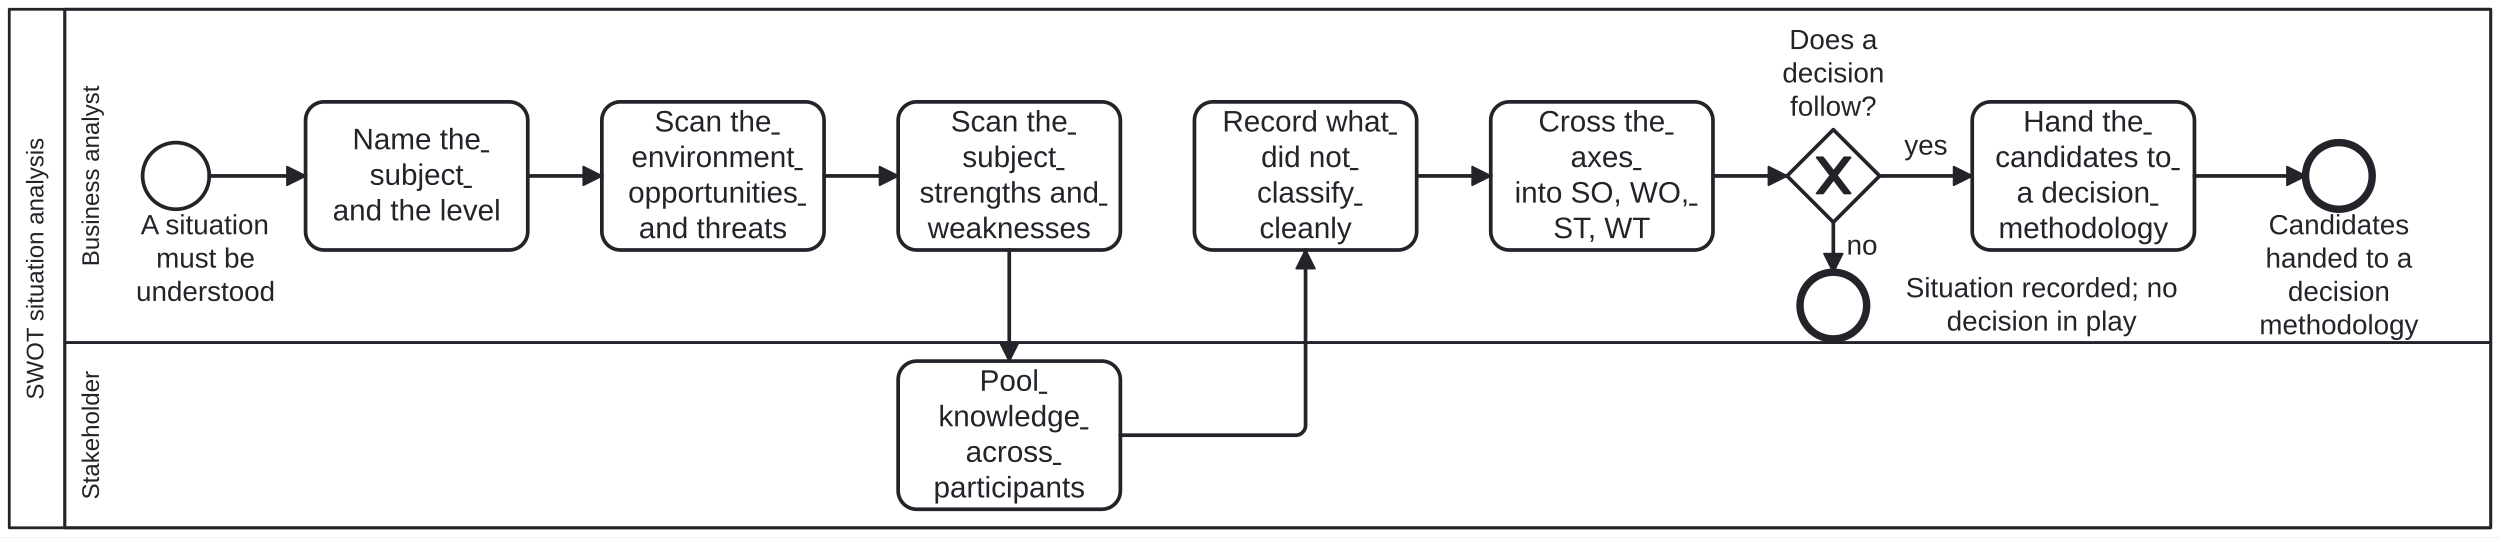
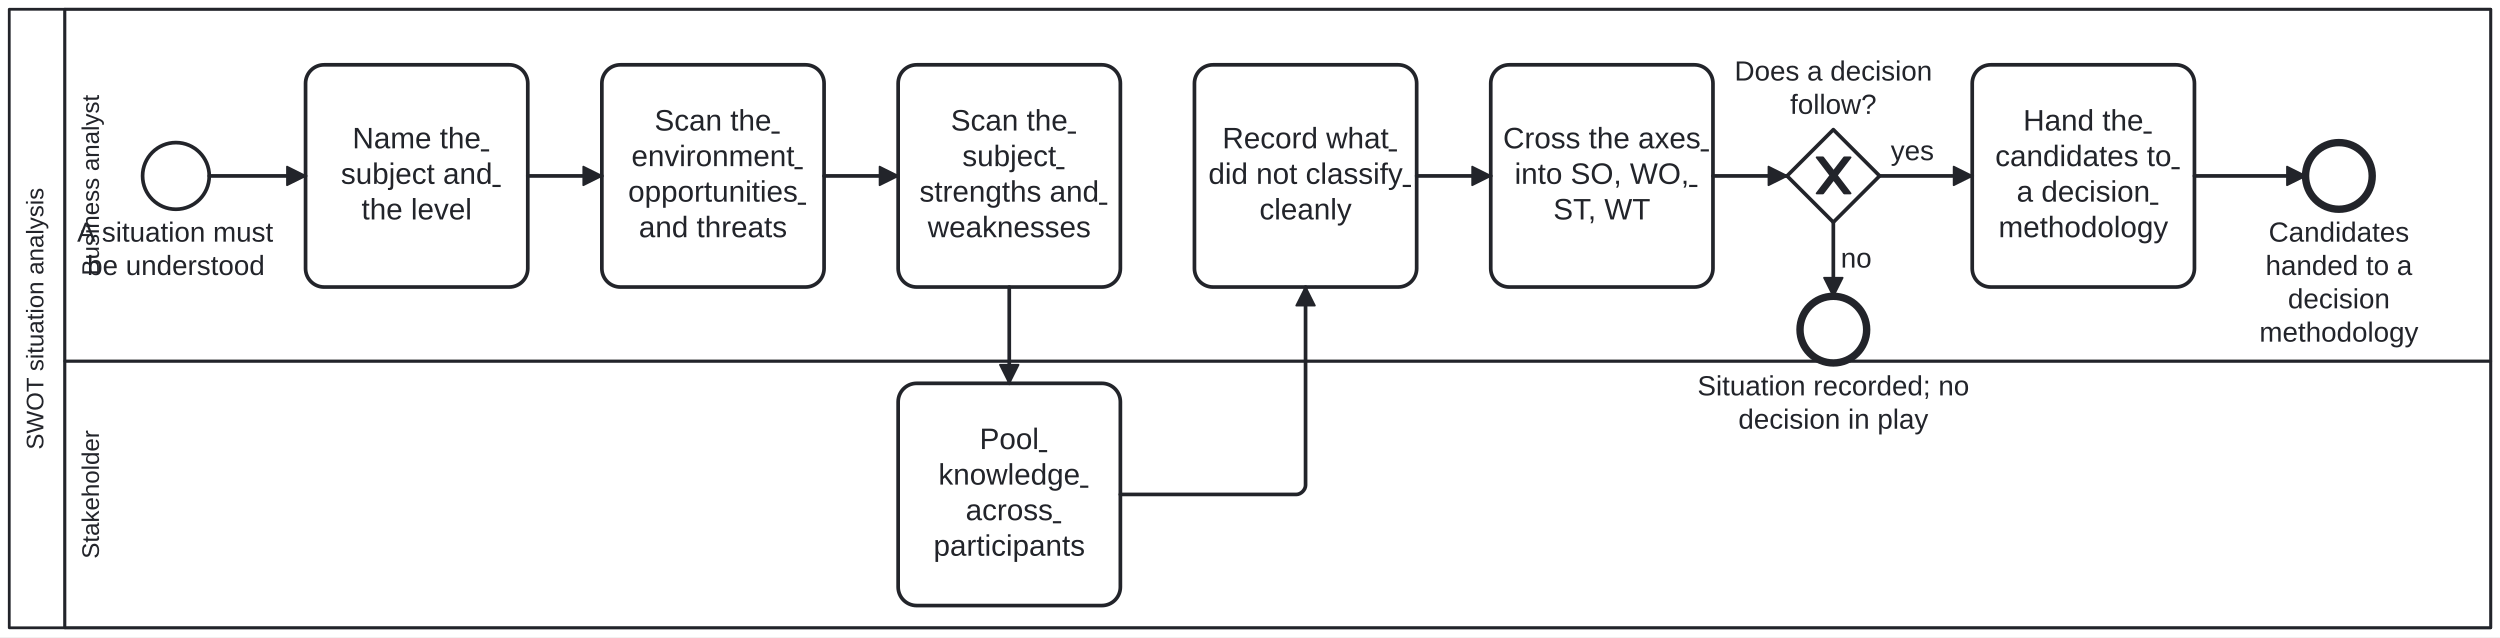
- <svg xmlns="http://www.w3.org/2000/svg" width="100%" style="max-width:100%;height:auto" viewBox="155 75 1350 290" version="1.1">
+ <svg xmlns="http://www.w3.org/2000/svg" width="100%" style="max-width:100%;height:auto" viewBox="155 75 1350 344" version="1.1">
  <style>.fa-task-link,.fa-subprocess-link{cursor:pointer}.fa-task-link text{text-decoration:underline}.fa-task-link:focus-visible,.fa-subprocess-link:focus-visible{outline:2px solid #2563eb;outline-offset:2px}.fa-subprocess-link:hover rect:not(.fa-link-hit),.fa-subprocess-link:focus-visible rect:not(.fa-link-hit){stroke-width:2.5px}</style>
-   <rect x="155" y="75" width="1350" height="290" fill="#ffffff" />
+   <rect x="155" y="75" width="1350" height="344" fill="#ffffff" />
  <g class="djs-group">
    <g class="djs-element djs-shape" data-element-id="Participant_Process_SwotAnalysis" style="display: block;" transform="matrix(1 0 0 1 160 80)">
      <g class="djs-visual">
-         <rect x="0" y="0" width="1340" height="280" rx="0" ry="0" style="stroke-linecap: round; stroke-linejoin: round; stroke: rgb(34, 36, 42); stroke-width: 1.5px; fill: white; fill-opacity: 0.95;" />
-         <path style="fill: none; stroke-linecap: round; stroke-linejoin: round; stroke: rgb(34, 36, 42); stroke-width: 1.5px;" d="M30,0L30,280" />
-         <text lineHeight="1.05" class="djs-label" transform="matrix(-1.83697e-16 -1 1 -1.83697e-16 0 280)" style="font-family: Arial, sans-serif; font-size: 13px; font-weight: normal; fill: rgb(34, 36, 42);">
-           <tspan x="69.198" y="18.413">SWOT situation analysis</tspan>
+         <rect x="0" y="0" width="1340" height="334" rx="0" ry="0" style="stroke-linecap: round; stroke-linejoin: round; stroke: rgb(34, 36, 42); stroke-width: 1.5px; fill: white; fill-opacity: 0.95;" />
+         <path style="fill: none; stroke-linecap: round; stroke-linejoin: round; stroke: rgb(34, 36, 42); stroke-width: 1.5px;" d="M30,0L30,334" />
+         <text lineHeight="1.05" class="djs-label" transform="matrix(-1.83697e-16 -1 1 -1.83697e-16 0 334)" style="font-family: Arial, sans-serif; font-size: 13px; font-weight: normal; fill: rgb(34, 36, 42);">
+           <tspan x="96.198" y="18.413">SWOT situation analysis</tspan>
        </text>
      </g>
-       <rect class="djs-hit djs-hit-all" x="0" y="0" width="1340" height="280" style="fill: none; stroke-opacity: 0; stroke: white; stroke-width: 15px;" />
+       <rect class="djs-hit djs-hit-all" x="0" y="0" width="1340" height="334" style="fill: none; stroke-opacity: 0; stroke: white; stroke-width: 15px;" />
    </g>
    <g class="djs-children">
      <g class="djs-group">
-         <g class="djs-element djs-shape" data-element-id="Lane_Stakeholder" style="display: block;" transform="matrix(1 0 0 1 190 260)">
-           <g class="djs-visual">
-             <rect x="0" y="0" width="1310" height="100" rx="0" ry="0" style="stroke-linecap: round; stroke-linejoin: round; stroke: rgb(34, 36, 42); stroke-width: 1.5px; fill: white; fill-opacity: 0.25;" />
-             <text lineHeight="1.05" class="djs-label" transform="matrix(-1.83697e-16 -1 1 -1.83697e-16 0 100)" style="font-family: Arial, sans-serif; font-size: 13px; font-weight: normal; fill: rgb(34, 36, 42);">
-               <tspan x="15.31" y="18.413">Stakeholder</tspan>
-             </text>
-           </g>
-           <rect class="djs-hit djs-hit-all" x="0" y="0" width="1310" height="100" style="fill: none; stroke-opacity: 0; stroke: white; stroke-width: 15px;" />
+         <g class="djs-element djs-shape" data-element-id="Lane_Stakeholder" style="display: block;" transform="matrix(1 0 0 1 190 270)">
+           <g class="djs-visual">
+             <rect x="0" y="0" width="1310" height="144" rx="0" ry="0" style="stroke-linecap: round; stroke-linejoin: round; stroke: rgb(34, 36, 42); stroke-width: 1.5px; fill: white; fill-opacity: 0.25;" />
+             <text lineHeight="1.05" class="djs-label" transform="matrix(-1.83697e-16 -1 1 -1.83697e-16 0 144)" style="font-family: Arial, sans-serif; font-size: 13px; font-weight: normal; fill: rgb(34, 36, 42);">
+               <tspan x="37.31" y="18.413">Stakeholder</tspan>
+             </text>
+           </g>
+           <rect class="djs-hit djs-hit-all" x="0" y="0" width="1310" height="144" style="fill: none; stroke-opacity: 0; stroke: white; stroke-width: 15px;" />
        </g>
      </g>
      <g class="djs-group">
        <g class="djs-element djs-shape" data-element-id="Lane_BusinessAnalyst" style="display: block;" transform="matrix(1 0 0 1 190 80)">
          <g class="djs-visual">
-             <rect x="0" y="0" width="1310" height="180" rx="0" ry="0" style="stroke-linecap: round; stroke-linejoin: round; stroke: rgb(34, 36, 42); stroke-width: 1.5px; fill: white; fill-opacity: 0.25;" />
-             <text lineHeight="1.05" class="djs-label" transform="matrix(-1.83697e-16 -1 1 -1.83697e-16 0 180)" style="font-family: Arial, sans-serif; font-size: 13px; font-weight: normal; fill: rgb(34, 36, 42);">
-               <tspan x="41.225" y="18.413">Business analyst</tspan>
-             </text>
-           </g>
-           <rect class="djs-hit djs-hit-all" x="0" y="0" width="1310" height="180" style="fill: none; stroke-opacity: 0; stroke: white; stroke-width: 15px;" />
+             <rect x="0" y="0" width="1310" height="190" rx="0" ry="0" style="stroke-linecap: round; stroke-linejoin: round; stroke: rgb(34, 36, 42); stroke-width: 1.5px; fill: white; fill-opacity: 0.25;" />
+             <text lineHeight="1.05" class="djs-label" transform="matrix(-1.83697e-16 -1 1 -1.83697e-16 0 190)" style="font-family: Arial, sans-serif; font-size: 13px; font-weight: normal; fill: rgb(34, 36, 42);">
+               <tspan x="46.225" y="18.413">Business analyst</tspan>
+             </text>
+           </g>
+           <rect class="djs-hit djs-hit-all" x="0" y="0" width="1310" height="190" style="fill: none; stroke-opacity: 0; stroke: white; stroke-width: 15px;" />
        </g>
      </g>
      <g class="djs-group">
        <g class="djs-element djs-shape" data-element-id="Start_Process_SwotAnalysis" style="display: block;" transform="matrix(1 0 0 1 232 152)">
          <g class="djs-visual">
            <circle cx="18" cy="18" r="18" style="stroke-linecap: round; stroke-linejoin: round; stroke: rgb(34, 36, 42); stroke-width: 2px; fill: white; fill-opacity: 0.95;" />
          </g>
          <rect class="djs-hit djs-hit-all" x="0" y="0" width="36" height="36" style="fill: none; stroke-opacity: 0; stroke: white; stroke-width: 15px;" />
        </g>
      </g>
      <g class="djs-group">
-         <g class="djs-element djs-shape" data-element-id="Start_Process_SwotAnalysis_label" style="display: block;" transform="matrix(1 0 0 1 228 188)">
-           <g class="djs-visual">
-             <text lineHeight="1.2" class="djs-label" style="font-family: Arial, sans-serif; font-size: 15px; font-weight: normal; fill: rgb(34, 36, 42);">
-               <tspan x="2.979" y="13.5">A situation</tspan>
-               <tspan x="11.322" y="31.5">must be </tspan>
-               <tspan x="0.471" y="49.5">understood</tspan>
-             </text>
-           </g>
-           <rect class="djs-hit djs-hit-all" x="0" y="0" width="76" height="54" style="fill: none; stroke-opacity: 0; stroke: white; stroke-width: 15px;" />
-         </g>
-       </g>
-       <g class="djs-group">
-         <g class="djs-element djs-shape" data-element-id="A_FrameSubject" style="display: block;" transform="matrix(1 0 0 1 320 130)">
-           <g class="djs-visual">
-             <rect x="0" y="0" width="120" height="80" rx="10" ry="10" style="stroke-linecap: round; stroke-linejoin: round; stroke: rgb(34, 36, 42); stroke-width: 2px; fill: white; fill-opacity: 0.95;" />
+         <g class="djs-element djs-shape" data-element-id="Start_Process_SwotAnalysis_label" style="display: block;" transform="matrix(1 0 0 1 177.0547 192)">
+           <g class="djs-visual">
+             <text lineHeight="1.2" class="djs-label" style="font-family: Arial, sans-serif; font-size: 15px; font-weight: normal; fill: rgb(34, 36, 42);">
+               <tspan x="19.588" y="13.5">A situation must</tspan>
+               <tspan x="24.99" y="31.5">be understood</tspan>
+             </text>
+           </g>
+           <rect class="djs-hit djs-hit-all" x="0" y="0" width="145.891" height="36" style="fill: none; stroke-opacity: 0; stroke: white; stroke-width: 15px;" />
+         </g>
+       </g>
+       <g class="djs-group">
+         <g class="djs-element djs-shape" data-element-id="A_FrameSubject" style="display: block;" transform="matrix(1 0 0 1 320 110)">
+           <g class="djs-visual">
+             <rect x="0" y="0" width="120" height="120" rx="10" ry="10" style="stroke-linecap: round; stroke-linejoin: round; stroke: rgb(34, 36, 42); stroke-width: 2px; fill: white; fill-opacity: 0.95;" />
            <a class="fa-task-link" href="https://litlfred.github.io/folio-assistant/cat-harness/process/Process_SwotAnalysis/node/A_FrameSubject" target="_top" aria-label="Open step: Name the subject and the level">
-               <text lineHeight="1.2" class="djs-label" style="font-family: Arial, sans-serif; font-size: 16px; font-weight: normal; fill: rgb(34, 36, 42);">
-                 <tspan x="25.316" y="25.6">Name the </tspan>
-                 <tspan x="34.652" y="44.8">subject</tspan>
-                 <tspan x="14.633" y="64">and the level</tspan>
-               </text>
-             </a>
-           </g>
-           <rect class="djs-hit djs-hit-all" x="0" y="0" width="120" height="80" style="fill: none; stroke-opacity: 0; stroke: white; stroke-width: 15px;" />
-         </g>
-       </g>
-       <g class="djs-group">
-         <g class="djs-element djs-shape" data-element-id="A_ScanExternal" style="display: block;" transform="matrix(1 0 0 1 480 130)">
-           <g class="djs-visual">
-             <rect x="0" y="0" width="120" height="80" rx="10" ry="10" style="stroke-linecap: round; stroke-linejoin: round; stroke: rgb(34, 36, 42); stroke-width: 2px; fill: white; fill-opacity: 0.95;" />
+               <text lineHeight="1.2" class="djs-label" transform="translate(0 30.7)" style="font-family: Arial, sans-serif; font-size: 16px; font-weight: normal; fill: rgb(34, 36, 42);">
+                 <tspan x="25.316" y="14.4">Name the</tspan>
+                 <tspan x="19.082" y="33.6">subject and</tspan>
+                 <tspan x="30.203" y="52.8">the level</tspan>
+               </text>
+             </a>
+           </g>
+           <rect class="djs-hit djs-hit-all" x="0" y="0" width="120" height="120" style="fill: none; stroke-opacity: 0; stroke: white; stroke-width: 15px;" />
+         </g>
+       </g>
+       <g class="djs-group">
+         <g class="djs-element djs-shape" data-element-id="A_ScanExternal" style="display: block;" transform="matrix(1 0 0 1 480 110)">
+           <g class="djs-visual">
+             <rect x="0" y="0" width="120" height="120" rx="10" ry="10" style="stroke-linecap: round; stroke-linejoin: round; stroke: rgb(34, 36, 42); stroke-width: 2px; fill: white; fill-opacity: 0.95;" />
            <a class="fa-task-link" href="https://litlfred.github.io/folio-assistant/cat-harness/process/Process_SwotAnalysis/node/A_ScanExternal" target="_top" aria-label="Open step: Scan the environment opportunities and threats">
-               <text lineHeight="1.2" class="djs-label" style="font-family: Arial, sans-serif; font-size: 16px; font-weight: normal; fill: rgb(34, 36, 42);">
-                 <tspan x="28.422" y="16">Scan the </tspan>
-                 <tspan x="15.977" y="35.2">environment</tspan>
-                 <tspan x="14.191" y="54.4">opportunities </tspan>
-                 <tspan x="19.973" y="73.6">and threats</tspan>
-               </text>
-             </a>
-           </g>
-           <rect class="djs-hit djs-hit-all" x="0" y="0" width="120" height="80" style="fill: none; stroke-opacity: 0; stroke: white; stroke-width: 15px;" />
-         </g>
-       </g>
-       <g class="djs-group">
-         <g class="djs-element djs-shape" data-element-id="A_ScanInternal" style="display: block;" transform="matrix(1 0 0 1 640 130)">
-           <g class="djs-visual">
-             <rect x="0" y="0" width="120" height="80" rx="10" ry="10" style="stroke-linecap: round; stroke-linejoin: round; stroke: rgb(34, 36, 42); stroke-width: 2px; fill: white; fill-opacity: 0.95;" />
+               <text lineHeight="1.2" class="djs-label" transform="translate(0 21.1)" style="font-family: Arial, sans-serif; font-size: 16px; font-weight: normal; fill: rgb(34, 36, 42);">
+                 <tspan x="28.422" y="14.4">Scan the</tspan>
+                 <tspan x="15.977" y="33.6">environment</tspan>
+                 <tspan x="14.191" y="52.8">opportunities</tspan>
+                 <tspan x="19.973" y="72">and threats</tspan>
+               </text>
+             </a>
+           </g>
+           <rect class="djs-hit djs-hit-all" x="0" y="0" width="120" height="120" style="fill: none; stroke-opacity: 0; stroke: white; stroke-width: 15px;" />
+         </g>
+       </g>
+       <g class="djs-group">
+         <g class="djs-element djs-shape" data-element-id="A_ScanInternal" style="display: block;" transform="matrix(1 0 0 1 640 110)">
+           <g class="djs-visual">
+             <rect x="0" y="0" width="120" height="120" rx="10" ry="10" style="stroke-linecap: round; stroke-linejoin: round; stroke: rgb(34, 36, 42); stroke-width: 2px; fill: white; fill-opacity: 0.95;" />
            <a class="fa-task-link" href="https://litlfred.github.io/folio-assistant/cat-harness/process/Process_SwotAnalysis/node/A_ScanInternal" target="_top" aria-label="Open step: Scan the subject strengths and weaknesses">
-               <text lineHeight="1.2" class="djs-label" style="font-family: Arial, sans-serif; font-size: 16px; font-weight: normal; fill: rgb(34, 36, 42);">
-                 <tspan x="28.422" y="16">Scan the </tspan>
-                 <tspan x="34.652" y="35.2">subject</tspan>
-                 <tspan x="11.523" y="54.4">strengths and</tspan>
-                 <tspan x="15.977" y="73.6">weaknesses</tspan>
-               </text>
-             </a>
-           </g>
-           <rect class="djs-hit djs-hit-all" x="0" y="0" width="120" height="80" style="fill: none; stroke-opacity: 0; stroke: white; stroke-width: 15px;" />
-         </g>
-       </g>
-       <g class="djs-group">
-         <g class="djs-element djs-shape" data-element-id="A_GroupReview" style="display: block;" transform="matrix(1 0 0 1 640 270)">
-           <g class="djs-visual">
-             <rect x="0" y="0" width="120" height="80" rx="10" ry="10" style="stroke-linecap: round; stroke-linejoin: round; stroke: rgb(34, 36, 42); stroke-width: 2px; fill: white; fill-opacity: 0.95;" />
+               <text lineHeight="1.2" class="djs-label" transform="translate(0 21.1)" style="font-family: Arial, sans-serif; font-size: 16px; font-weight: normal; fill: rgb(34, 36, 42);">
+                 <tspan x="28.422" y="14.4">Scan the</tspan>
+                 <tspan x="34.652" y="33.6">subject</tspan>
+                 <tspan x="11.523" y="52.8">strengths and</tspan>
+                 <tspan x="15.977" y="72">weaknesses</tspan>
+               </text>
+             </a>
+           </g>
+           <rect class="djs-hit djs-hit-all" x="0" y="0" width="120" height="120" style="fill: none; stroke-opacity: 0; stroke: white; stroke-width: 15px;" />
+         </g>
+       </g>
+       <g class="djs-group">
+         <g class="djs-element djs-shape" data-element-id="A_GroupReview" style="display: block;" transform="matrix(1 0 0 1 640 282)">
+           <g class="djs-visual">
+             <rect x="0" y="0" width="120" height="120" rx="10" ry="10" style="stroke-linecap: round; stroke-linejoin: round; stroke: rgb(34, 36, 42); stroke-width: 2px; fill: white; fill-opacity: 0.95;" />
            <a class="fa-task-link" href="https://litlfred.github.io/folio-assistant/cat-harness/process/Process_SwotAnalysis/node/A_GroupReview" target="_top" aria-label="Open step: Pool knowledge across participants">
-               <text lineHeight="1.2" class="djs-label" style="font-family: Arial, sans-serif; font-size: 16px; font-weight: normal; fill: rgb(34, 36, 42);">
-                 <tspan x="43.988" y="16">Pool </tspan>
-                 <tspan x="21.75" y="35.2">knowledge</tspan>
-                 <tspan x="36.438" y="54.4">across </tspan>
-                 <tspan x="19.09" y="73.6">participants</tspan>
-               </text>
-             </a>
-           </g>
-           <rect class="djs-hit djs-hit-all" x="0" y="0" width="120" height="80" style="fill: none; stroke-opacity: 0; stroke: white; stroke-width: 15px;" />
-         </g>
-       </g>
-       <g class="djs-group">
-         <g class="djs-element djs-shape" data-element-id="A_RecordAmbiguous" style="display: block;" transform="matrix(1 0 0 1 800 130)">
-           <g class="djs-visual">
-             <rect x="0" y="0" width="120" height="80" rx="10" ry="10" style="stroke-linecap: round; stroke-linejoin: round; stroke: rgb(34, 36, 42); stroke-width: 2px; fill: white; fill-opacity: 0.95;" />
+               <text lineHeight="1.2" class="djs-label" transform="translate(0 21.1)" style="font-family: Arial, sans-serif; font-size: 16px; font-weight: normal; fill: rgb(34, 36, 42);">
+                 <tspan x="43.988" y="14.4">Pool</tspan>
+                 <tspan x="21.75" y="33.6">knowledge</tspan>
+                 <tspan x="36.438" y="52.8">across</tspan>
+                 <tspan x="19.09" y="72">participants</tspan>
+               </text>
+             </a>
+           </g>
+           <rect class="djs-hit djs-hit-all" x="0" y="0" width="120" height="120" style="fill: none; stroke-opacity: 0; stroke: white; stroke-width: 15px;" />
+         </g>
+       </g>
+       <g class="djs-group">
+         <g class="djs-element djs-shape" data-element-id="A_RecordAmbiguous" style="display: block;" transform="matrix(1 0 0 1 800 110)">
+           <g class="djs-visual">
+             <rect x="0" y="0" width="120" height="120" rx="10" ry="10" style="stroke-linecap: round; stroke-linejoin: round; stroke: rgb(34, 36, 42); stroke-width: 2px; fill: white; fill-opacity: 0.95;" />
            <a class="fa-task-link" href="https://litlfred.github.io/folio-assistant/cat-harness/process/Process_SwotAnalysis/node/A_RecordAmbiguous" target="_top" aria-label="Open step: Record what did not classify cleanly">
-               <text lineHeight="1.2" class="djs-label" style="font-family: Arial, sans-serif; font-size: 16px; font-weight: normal; fill: rgb(34, 36, 42);">
-                 <tspan x="15.09" y="16">Record what </tspan>
-                 <tspan x="35.98" y="35.2">did not</tspan>
-                 <tspan x="33.773" y="54.4">classify </tspan>
-                 <tspan x="35.098" y="73.6">cleanly</tspan>
-               </text>
-             </a>
-           </g>
-           <rect class="djs-hit djs-hit-all" x="0" y="0" width="120" height="80" style="fill: none; stroke-opacity: 0; stroke: white; stroke-width: 15px;" />
-         </g>
-       </g>
-       <g class="djs-group">
-         <g class="djs-element djs-shape" data-element-id="A_Cross" style="display: block;" transform="matrix(1 0 0 1 960 130)">
-           <g class="djs-visual">
-             <rect x="0" y="0" width="120" height="80" rx="10" ry="10" style="stroke-linecap: round; stroke-linejoin: round; stroke: rgb(34, 36, 42); stroke-width: 2px; fill: white; fill-opacity: 0.95;" />
+               <text lineHeight="1.2" class="djs-label" transform="translate(0 30.7)" style="font-family: Arial, sans-serif; font-size: 16px; font-weight: normal; fill: rgb(34, 36, 42);">
+                 <tspan x="15.09" y="14.4">Record what</tspan>
+                 <tspan x="7.531" y="33.6">did not classify</tspan>
+                 <tspan x="35.098" y="52.8">cleanly</tspan>
+               </text>
+             </a>
+           </g>
+           <rect class="djs-hit djs-hit-all" x="0" y="0" width="120" height="120" style="fill: none; stroke-opacity: 0; stroke: white; stroke-width: 15px;" />
+         </g>
+       </g>
+       <g class="djs-group">
+         <g class="djs-element djs-shape" data-element-id="A_Cross" style="display: block;" transform="matrix(1 0 0 1 960 110)">
+           <g class="djs-visual">
+             <rect x="0" y="0" width="120" height="120" rx="10" ry="10" style="stroke-linecap: round; stroke-linejoin: round; stroke: rgb(34, 36, 42); stroke-width: 2px; fill: white; fill-opacity: 0.95;" />
            <a class="fa-task-link" href="https://litlfred.github.io/folio-assistant/cat-harness/process/Process_SwotAnalysis/node/A_Cross" target="_top" aria-label="Open step: Cross the axes into SO, WO, ST, WT">
-               <text lineHeight="1.2" class="djs-label" style="font-family: Arial, sans-serif; font-size: 16px; font-weight: normal; fill: rgb(34, 36, 42);">
-                 <tspan x="25.766" y="16">Cross the </tspan>
-                 <tspan x="43.102" y="35.2">axes</tspan>
-                 <tspan x="12.879" y="54.4">into SO, WO, </tspan>
-                 <tspan x="33.781" y="73.6">ST, WT</tspan>
-               </text>
-             </a>
-           </g>
-           <rect class="djs-hit djs-hit-all" x="0" y="0" width="120" height="80" style="fill: none; stroke-opacity: 0; stroke: white; stroke-width: 15px;" />
+               <text lineHeight="1.2" class="djs-label" transform="translate(0 30.7)" style="font-family: Arial, sans-serif; font-size: 16px; font-weight: normal; fill: rgb(34, 36, 42);">
+                 <tspan x="6.645" y="14.4">Cross the axes</tspan>
+                 <tspan x="12.879" y="33.6">into SO, WO,</tspan>
+                 <tspan x="33.781" y="52.8">ST, WT</tspan>
+               </text>
+             </a>
+           </g>
+           <rect class="djs-hit djs-hit-all" x="0" y="0" width="120" height="120" style="fill: none; stroke-opacity: 0; stroke: white; stroke-width: 15px;" />
        </g>
      </g>
      <g class="djs-group">
        <g class="djs-element djs-shape" data-element-id="GW_DecisionFollows" style="display: block;" transform="matrix(1 0 0 1 1120 145)">
          <g class="djs-visual">
            <polygon points="25,0 50,25 25,50 0,25" style="stroke-linecap: round; stroke-linejoin: round; stroke: rgb(34, 36, 42); stroke-width: 2px; fill: white; fill-opacity: 0.95;" />
            <path d="m 16,15 7.429,9.714 -7.429,9.714 3.429,0 5.714,-7.464 5.714,7.464 3.429,0 -7.429,-9.714 7.429,-9.714 -3.429,0 -5.714,7.464 -5.714,-7.464 -3.429,0 z" style="fill: rgb(34, 36, 42); stroke-linecap: round; stroke-linejoin: round; stroke: rgb(34, 36, 42); stroke-width: 1px;" />
          </g>
          <rect class="djs-hit djs-hit-all" x="0" y="0" width="50" height="50" style="fill: none; stroke-opacity: 0; stroke: white; stroke-width: 15px;" />
        </g>
      </g>
      <g class="djs-group">
-         <g class="djs-element djs-shape" data-element-id="GW_DecisionFollows_label" style="display: block;" transform="matrix(1 0 0 1 1117 88)">
-           <g class="djs-visual">
-             <text lineHeight="1.2" class="djs-label" style="font-family: Arial, sans-serif; font-size: 15px; font-weight: normal; fill: rgb(34, 36, 42);">
-               <tspan x="4.237" y="13.5">Does a </tspan>
-               <tspan x="0.483" y="31.5">decision</tspan>
-               <tspan x="4.654" y="49.5">follow?</tspan>
-             </text>
-           </g>
-           <rect class="djs-hit djs-hit-all" x="0" y="0" width="56" height="54" style="fill: none; stroke-opacity: 0; stroke: white; stroke-width: 15px;" />
-         </g>
-       </g>
-       <g class="djs-group">
-         <g class="djs-element djs-shape" data-element-id="A_HandOff" style="display: block;" transform="matrix(1 0 0 1 1220 130)">
-           <g class="djs-visual">
-             <rect x="0" y="0" width="120" height="80" rx="10" ry="10" style="stroke-linecap: round; stroke-linejoin: round; stroke: rgb(34, 36, 42); stroke-width: 2px; fill: white; fill-opacity: 0.95;" />
+         <g class="djs-element djs-shape" data-element-id="GW_DecisionFollows_label" style="display: block;" transform="matrix(1 0 0 1 1071.633 105)">
+           <g class="djs-visual">
+             <text lineHeight="1.2" class="djs-label" style="font-family: Arial, sans-serif; font-size: 15px; font-weight: normal; fill: rgb(34, 36, 42);">
+               <tspan x="20.003" y="13.5">Does a decision</tspan>
+               <tspan x="50.021" y="31.5">follow?</tspan>
+             </text>
+           </g>
+           <rect class="djs-hit djs-hit-all" x="0" y="0" width="146.734" height="36" style="fill: none; stroke-opacity: 0; stroke: white; stroke-width: 15px;" />
+         </g>
+       </g>
+       <g class="djs-group">
+         <g class="djs-element djs-shape" data-element-id="A_HandOff" style="display: block;" transform="matrix(1 0 0 1 1220 110)">
+           <g class="djs-visual">
+             <rect x="0" y="0" width="120" height="120" rx="10" ry="10" style="stroke-linecap: round; stroke-linejoin: round; stroke: rgb(34, 36, 42); stroke-width: 2px; fill: white; fill-opacity: 0.95;" />
            <a class="fa-task-link" href="https://litlfred.github.io/folio-assistant/cat-harness/process/Process_SwotAnalysis/node/A_HandOff" target="_top" aria-label="Open step: Hand the candidates to a decision methodology">
-               <text lineHeight="1.2" class="djs-label" style="font-family: Arial, sans-serif; font-size: 16px; font-weight: normal; fill: rgb(34, 36, 42);">
-                 <tspan x="27.531" y="16">Hand the </tspan>
-                 <tspan x="12.41" y="35.2">candidates to</tspan>
-                 <tspan x="23.977" y="54.4">a decision </tspan>
-                 <tspan x="14.191" y="73.6">methodology</tspan>
-               </text>
-             </a>
-           </g>
-           <rect class="djs-hit djs-hit-all" x="0" y="0" width="120" height="80" style="fill: none; stroke-opacity: 0; stroke: white; stroke-width: 15px;" />
+               <text lineHeight="1.2" class="djs-label" transform="translate(0 21.1)" style="font-family: Arial, sans-serif; font-size: 16px; font-weight: normal; fill: rgb(34, 36, 42);">
+                 <tspan x="27.531" y="14.4">Hand the</tspan>
+                 <tspan x="12.41" y="33.6">candidates to</tspan>
+                 <tspan x="23.977" y="52.8">a decision</tspan>
+                 <tspan x="14.191" y="72">methodology</tspan>
+               </text>
+             </a>
+           </g>
+           <rect class="djs-hit djs-hit-all" x="0" y="0" width="120" height="120" style="fill: none; stroke-opacity: 0; stroke: white; stroke-width: 15px;" />
        </g>
      </g>
      <g class="djs-group">
        <g class="djs-element djs-shape" data-element-id="End_HandedToDecision" style="display: block;" transform="matrix(1 0 0 1 1400 152)">
          <g class="djs-visual">
            <circle cx="18" cy="18" r="18" style="stroke-linecap: round; stroke-linejoin: round; stroke: rgb(34, 36, 42); stroke-width: 4px; fill: white; fill-opacity: 0.95;" />
          </g>
          <rect class="djs-hit djs-hit-all" x="0" y="0" width="36" height="36" style="fill: none; stroke-opacity: 0; stroke: white; stroke-width: 15px;" />
        </g>
      </g>
      <g class="djs-group">
-         <g class="djs-element djs-shape" data-element-id="End_HandedToDecision_label" style="display: block;" transform="matrix(1 0 0 1 1375 188)">
-           <g class="djs-visual">
-             <text lineHeight="1.2" class="djs-label" style="font-family: Arial, sans-serif; font-size: 15px; font-weight: normal; fill: rgb(34, 36, 42);">
-               <tspan x="5.057" y="13.5">Candidates </tspan>
-               <tspan x="3.38" y="31.5">handed to a </tspan>
-               <tspan x="15.483" y="49.5">decision </tspan>
-               <tspan x="0.054" y="67.5">methodology</tspan>
-             </text>
-           </g>
-           <rect class="djs-hit djs-hit-all" x="0" y="0" width="86" height="72" style="fill: none; stroke-opacity: 0; stroke: white; stroke-width: 15px;" />
-         </g>
-       </g>
-       <g class="djs-group">
-         <g class="djs-element djs-shape" data-element-id="End_SituationRecorded" style="display: block;" transform="matrix(1 0 0 1 1127 222)">
+         <g class="djs-element djs-shape" data-element-id="End_HandedToDecision_label" style="display: block;" transform="matrix(1 0 0 1 1355.047 192)">
+           <g class="djs-visual">
+             <text lineHeight="1.2" class="djs-label" style="font-family: Arial, sans-serif; font-size: 15px; font-weight: normal; fill: rgb(34, 36, 42);">
+               <tspan x="25.01" y="13.5">Candidates</tspan>
+               <tspan x="23.333" y="31.5">handed to a</tspan>
+               <tspan x="35.436" y="49.5">decision</tspan>
+               <tspan x="20.008" y="67.5">methodology</tspan>
+             </text>
+           </g>
+           <rect class="djs-hit djs-hit-all" x="0" y="0" width="125.906" height="72" style="fill: none; stroke-opacity: 0; stroke: white; stroke-width: 15px;" />
+         </g>
+       </g>
+       <g class="djs-group">
+         <g class="djs-element djs-shape" data-element-id="End_SituationRecorded" style="display: block;" transform="matrix(1 0 0 1 1127 235)">
          <g class="djs-visual">
            <circle cx="18" cy="18" r="18" style="stroke-linecap: round; stroke-linejoin: round; stroke: rgb(34, 36, 42); stroke-width: 4px; fill: white; fill-opacity: 0.95;" />
          </g>
          <rect class="djs-hit djs-hit-all" x="0" y="0" width="36" height="36" style="fill: none; stroke-opacity: 0; stroke: white; stroke-width: 15px;" />
        </g>
      </g>
      <g class="djs-group">
-         <g class="djs-element djs-shape" data-element-id="End_SituationRecorded_label" style="display: block;" transform="matrix(1 0 0 1 1184 222)">
-           <g class="djs-visual">
-             <text lineHeight="1.2" class="djs-label" style="font-family: Arial, sans-serif; font-size: 15px; font-weight: normal; fill: rgb(34, 36, 42);">
-               <tspan x="0.119" y="13.5">Situation recorded; no</tspan>
-               <tspan x="22.219" y="31.5">decision in play</tspan>
-             </text>
-           </g>
-           <rect class="djs-hit djs-hit-all" x="0" y="0" width="147" height="36" style="fill: none; stroke-opacity: 0; stroke: white; stroke-width: 15px;" />
+         <g class="djs-element djs-shape" data-element-id="End_SituationRecorded_label" style="display: block;" transform="matrix(1 0 0 1 1051.617 275)">
+           <g class="djs-visual">
+             <text lineHeight="1.2" class="djs-label" style="font-family: Arial, sans-serif; font-size: 15px; font-weight: normal; fill: rgb(34, 36, 42);">
+               <tspan x="20.001" y="13.5">Situation recorded; no</tspan>
+               <tspan x="42.102" y="31.5">decision in play</tspan>
+             </text>
+           </g>
+           <rect class="djs-hit djs-hit-all" x="0" y="0" width="186.766" height="36" style="fill: none; stroke-opacity: 0; stroke: white; stroke-width: 15px;" />
        </g>
      </g>
      <g class="djs-group">
        <g class="djs-element djs-connection" data-element-id="SF_Process_SwotAnalysis_1" style="display: block;">
          <g class="djs-visual">
            <defs>
              <marker id="folio-marker-1" viewBox="0 0 20 20" refX="11" refY="10" markerWidth="10" markerHeight="10" orient="auto">
                <path d="M 1 5 L 11 10 L 1 15 Z" style="stroke-linecap: round; stroke-linejoin: round; stroke: rgb(34, 36, 42); stroke-width: 1px; fill: rgb(34, 36, 42);" />
              </marker>
            </defs>
            <path data-corner-radius="5" style="fill: none; stroke-linecap: round; stroke-linejoin: round; stroke: rgb(34, 36, 42); stroke-width: 2px; marker-end: url('#folio-marker-1');" d="M268,170L320,170" />
          </g>
          <path d="M268,170L320,170" class="djs-hit djs-hit-stroke" style="fill: none; stroke-opacity: 0; stroke: white; stroke-width: 15px;" />
        </g>
      </g>
      <g class="djs-group">
        <g class="djs-element djs-connection" data-element-id="SF_Process_SwotAnalysis_2" style="display: block;">
          <g class="djs-visual">
            <defs>
              <marker id="folio-marker-2" viewBox="0 0 20 20" refX="11" refY="10" markerWidth="10" markerHeight="10" orient="auto">
                <path d="M 1 5 L 11 10 L 1 15 Z" style="stroke-linecap: round; stroke-linejoin: round; stroke: rgb(34, 36, 42); stroke-width: 1px; fill: rgb(34, 36, 42);" />
              </marker>
            </defs>
            <path data-corner-radius="5" style="fill: none; stroke-linecap: round; stroke-linejoin: round; stroke: rgb(34, 36, 42); stroke-width: 2px; marker-end: url('#folio-marker-2');" d="M440,170L480,170" />
          </g>
          <path d="M440,170L480,170" class="djs-hit djs-hit-stroke" style="fill: none; stroke-opacity: 0; stroke: white; stroke-width: 15px;" />
        </g>
      </g>
      <g class="djs-group">
        <g class="djs-element djs-connection" data-element-id="SF_Process_SwotAnalysis_3" style="display: block;">
          <g class="djs-visual">
            <defs>
              <marker id="folio-marker-3" viewBox="0 0 20 20" refX="11" refY="10" markerWidth="10" markerHeight="10" orient="auto">
                <path d="M 1 5 L 11 10 L 1 15 Z" style="stroke-linecap: round; stroke-linejoin: round; stroke: rgb(34, 36, 42); stroke-width: 1px; fill: rgb(34, 36, 42);" />
              </marker>
            </defs>
            <path data-corner-radius="5" style="fill: none; stroke-linecap: round; stroke-linejoin: round; stroke: rgb(34, 36, 42); stroke-width: 2px; marker-end: url('#folio-marker-3');" d="M600,170L640,170" />
          </g>
          <path d="M600,170L640,170" class="djs-hit djs-hit-stroke" style="fill: none; stroke-opacity: 0; stroke: white; stroke-width: 15px;" />
        </g>
      </g>
      <g class="djs-group">
        <g class="djs-element djs-connection" data-element-id="SF_Process_SwotAnalysis_4" style="display: block;">
          <g class="djs-visual">
            <defs>
              <marker id="folio-marker-4" viewBox="0 0 20 20" refX="11" refY="10" markerWidth="10" markerHeight="10" orient="auto">
                <path d="M 1 5 L 11 10 L 1 15 Z" style="stroke-linecap: round; stroke-linejoin: round; stroke: rgb(34, 36, 42); stroke-width: 1px; fill: rgb(34, 36, 42);" />
              </marker>
            </defs>
-             <path data-corner-radius="5" style="fill: none; stroke-linecap: round; stroke-linejoin: round; stroke: rgb(34, 36, 42); stroke-width: 2px; marker-end: url('#folio-marker-4');" d="M700,210L700,270" />
-           </g>
-           <path d="M700,210L700,270" class="djs-hit djs-hit-stroke" style="fill: none; stroke-opacity: 0; stroke: white; stroke-width: 15px;" />
+             <path data-corner-radius="5" style="fill: none; stroke-linecap: round; stroke-linejoin: round; stroke: rgb(34, 36, 42); stroke-width: 2px; marker-end: url('#folio-marker-4');" d="M700,230L700,282" />
+           </g>
+           <path d="M700,230L700,282" class="djs-hit djs-hit-stroke" style="fill: none; stroke-opacity: 0; stroke: white; stroke-width: 15px;" />
        </g>
      </g>
      <g class="djs-group">
        <g class="djs-element djs-connection" data-element-id="SF_Process_SwotAnalysis_5" style="display: block;">
          <g class="djs-visual">
            <defs>
              <marker id="folio-marker-5" viewBox="0 0 20 20" refX="11" refY="10" markerWidth="10" markerHeight="10" orient="auto">
                <path d="M 1 5 L 11 10 L 1 15 Z" style="stroke-linecap: round; stroke-linejoin: round; stroke: rgb(34, 36, 42); stroke-width: 1px; fill: rgb(34, 36, 42);" />
              </marker>
            </defs>
-             <path data-corner-radius="5" style="fill: none; stroke-linecap: round; stroke-linejoin: round; stroke: rgb(34, 36, 42); stroke-width: 2px; marker-end: url('#folio-marker-5');" d="M760,310L855,310C857.5,310,860,307.5,860,305L860,210" />
-           </g>
-           <path d="M760,310L860,310L860,210" class="djs-hit djs-hit-stroke" style="fill: none; stroke-opacity: 0; stroke: white; stroke-width: 15px;" />
+             <path data-corner-radius="5" style="fill: none; stroke-linecap: round; stroke-linejoin: round; stroke: rgb(34, 36, 42); stroke-width: 2px; marker-end: url('#folio-marker-5');" d="M760,342L855,342C857.5,342,860,339.5,860,337L860,230" />
+           </g>
+           <path d="M760,342L860,342L860,230" class="djs-hit djs-hit-stroke" style="fill: none; stroke-opacity: 0; stroke: white; stroke-width: 15px;" />
        </g>
      </g>
      <g class="djs-group">
        <g class="djs-element djs-connection" data-element-id="SF_Process_SwotAnalysis_6" style="display: block;">
          <g class="djs-visual">
            <defs>
              <marker id="folio-marker-6" viewBox="0 0 20 20" refX="11" refY="10" markerWidth="10" markerHeight="10" orient="auto">
                <path d="M 1 5 L 11 10 L 1 15 Z" style="stroke-linecap: round; stroke-linejoin: round; stroke: rgb(34, 36, 42); stroke-width: 1px; fill: rgb(34, 36, 42);" />
              </marker>
            </defs>
            <path data-corner-radius="5" style="fill: none; stroke-linecap: round; stroke-linejoin: round; stroke: rgb(34, 36, 42); stroke-width: 2px; marker-end: url('#folio-marker-6');" d="M920,170L960,170" />
          </g>
          <path d="M920,170L960,170" class="djs-hit djs-hit-stroke" style="fill: none; stroke-opacity: 0; stroke: white; stroke-width: 15px;" />
        </g>
      </g>
      <g class="djs-group">
        <g class="djs-element djs-connection" data-element-id="SF_Process_SwotAnalysis_7" style="display: block;">
          <g class="djs-visual">
            <defs>
              <marker id="folio-marker-7" viewBox="0 0 20 20" refX="11" refY="10" markerWidth="10" markerHeight="10" orient="auto">
                <path d="M 1 5 L 11 10 L 1 15 Z" style="stroke-linecap: round; stroke-linejoin: round; stroke: rgb(34, 36, 42); stroke-width: 1px; fill: rgb(34, 36, 42);" />
              </marker>
            </defs>
            <path data-corner-radius="5" style="fill: none; stroke-linecap: round; stroke-linejoin: round; stroke: rgb(34, 36, 42); stroke-width: 2px; marker-end: url('#folio-marker-7');" d="M1080,170L1120,170" />
          </g>
          <path d="M1080,170L1120,170" class="djs-hit djs-hit-stroke" style="fill: none; stroke-opacity: 0; stroke: white; stroke-width: 15px;" />
        </g>
      </g>
      <g class="djs-group">
        <g class="djs-element djs-connection" data-element-id="SF_Process_SwotAnalysis_8" style="display: block;">
          <g class="djs-visual">
            <defs>
              <marker id="folio-marker-8" viewBox="0 0 20 20" refX="11" refY="10" markerWidth="10" markerHeight="10" orient="auto">
                <path d="M 1 5 L 11 10 L 1 15 Z" style="stroke-linecap: round; stroke-linejoin: round; stroke: rgb(34, 36, 42); stroke-width: 1px; fill: rgb(34, 36, 42);" />
              </marker>
            </defs>
            <path data-corner-radius="5" style="fill: none; stroke-linecap: round; stroke-linejoin: round; stroke: rgb(34, 36, 42); stroke-width: 2px; marker-end: url('#folio-marker-8');" d="M1170,170L1220,170" />
          </g>
          <path d="M1170,170L1220,170" class="djs-hit djs-hit-stroke" style="fill: none; stroke-opacity: 0; stroke: white; stroke-width: 15px;" />
        </g>
      </g>
      <g class="djs-group">
-         <g class="djs-element djs-shape" data-element-id="SF_Process_SwotAnalysis_8_label" style="display: block;" transform="matrix(1 0 0 1 1183 145)">
-           <g class="djs-visual">
-             <text lineHeight="1.2" class="djs-label" style="font-family: Arial, sans-serif; font-size: 15px; font-weight: normal; fill: rgb(34, 36, 42);">
-               <tspan x="0.329" y="13.5">yes</tspan>
-             </text>
-           </g>
-           <rect class="djs-hit djs-hit-all" x="0" y="0" width="24" height="18" style="fill: none; stroke-opacity: 0; stroke: white; stroke-width: 15px;" />
+         <g class="djs-element djs-shape" data-element-id="SF_Process_SwotAnalysis_8_label" style="display: block;" transform="matrix(1 0 0 1 1156 148)">
+           <g class="djs-visual">
+             <text lineHeight="1.2" class="djs-label" style="font-family: Arial, sans-serif; font-size: 15px; font-weight: normal; fill: rgb(34, 36, 42);">
+               <tspan x="20.001" y="13.5">yes</tspan>
+             </text>
+           </g>
+           <rect class="djs-hit djs-hit-all" x="0" y="0" width="63.344" height="18" style="fill: none; stroke-opacity: 0; stroke: white; stroke-width: 15px;" />
        </g>
      </g>
      <g class="djs-group">
        <g class="djs-element djs-connection" data-element-id="SF_Process_SwotAnalysis_9" style="display: block;">
          <g class="djs-visual">
            <defs>
              <marker id="folio-marker-9" viewBox="0 0 20 20" refX="11" refY="10" markerWidth="10" markerHeight="10" orient="auto">
                <path d="M 1 5 L 11 10 L 1 15 Z" style="stroke-linecap: round; stroke-linejoin: round; stroke: rgb(34, 36, 42); stroke-width: 1px; fill: rgb(34, 36, 42);" />
              </marker>
            </defs>
-             <path data-corner-radius="5" style="fill: none; stroke-linecap: round; stroke-linejoin: round; stroke: rgb(34, 36, 42); stroke-width: 2px; marker-end: url('#folio-marker-9');" d="M1145,195L1145,222" />
-           </g>
-           <path d="M1145,195L1145,222" class="djs-hit djs-hit-stroke" style="fill: none; stroke-opacity: 0; stroke: white; stroke-width: 15px;" />
-         </g>
-       </g>
-       <g class="djs-group">
-         <g class="djs-element djs-shape" data-element-id="SF_Process_SwotAnalysis_9_label" style="display: block;" transform="matrix(1 0 0 1 1152 199)">
-           <g class="djs-visual">
-             <text lineHeight="1.2" class="djs-label" style="font-family: Arial, sans-serif; font-size: 15px; font-weight: normal; fill: rgb(34, 36, 42);">
-               <tspan x="0.158" y="13.5">no</tspan>
-             </text>
-           </g>
-           <rect class="djs-hit djs-hit-all" x="0" y="0" width="17" height="18" style="fill: none; stroke-opacity: 0; stroke: white; stroke-width: 15px;" />
+             <path data-corner-radius="5" style="fill: none; stroke-linecap: round; stroke-linejoin: round; stroke: rgb(34, 36, 42); stroke-width: 2px; marker-end: url('#folio-marker-9');" d="M1145,195L1145,235" />
+           </g>
+           <path d="M1145,195L1145,235" class="djs-hit djs-hit-stroke" style="fill: none; stroke-opacity: 0; stroke: white; stroke-width: 15px;" />
+         </g>
+       </g>
+       <g class="djs-group">
+         <g class="djs-element djs-shape" data-element-id="SF_Process_SwotAnalysis_9_label" style="display: block;" transform="matrix(1 0 0 1 1129 206)">
+           <g class="djs-visual">
+             <text lineHeight="1.2" class="djs-label" style="font-family: Arial, sans-serif; font-size: 15px; font-weight: normal; fill: rgb(34, 36, 42);">
+               <tspan x="20.001" y="13.5">no</tspan>
+             </text>
+           </g>
+           <rect class="djs-hit djs-hit-all" x="0" y="0" width="56.688" height="18" style="fill: none; stroke-opacity: 0; stroke: white; stroke-width: 15px;" />
        </g>
      </g>
      <g class="djs-group">
        <g class="djs-element djs-connection" data-element-id="SF_Process_SwotAnalysis_10" style="display: block;">
          <g class="djs-visual">
            <defs>
              <marker id="folio-marker-10" viewBox="0 0 20 20" refX="11" refY="10" markerWidth="10" markerHeight="10" orient="auto">
                <path d="M 1 5 L 11 10 L 1 15 Z" style="stroke-linecap: round; stroke-linejoin: round; stroke: rgb(34, 36, 42); stroke-width: 1px; fill: rgb(34, 36, 42);" />
              </marker>
            </defs>
            <path data-corner-radius="5" style="fill: none; stroke-linecap: round; stroke-linejoin: round; stroke: rgb(34, 36, 42); stroke-width: 2px; marker-end: url('#folio-marker-10');" d="M1340,170L1400,170" />
          </g>
          <path d="M1340,170L1400,170" class="djs-hit djs-hit-stroke" style="fill: none; stroke-opacity: 0; stroke: white; stroke-width: 15px;" />
        </g>
      </g>
    </g>
  </g>
</svg>
